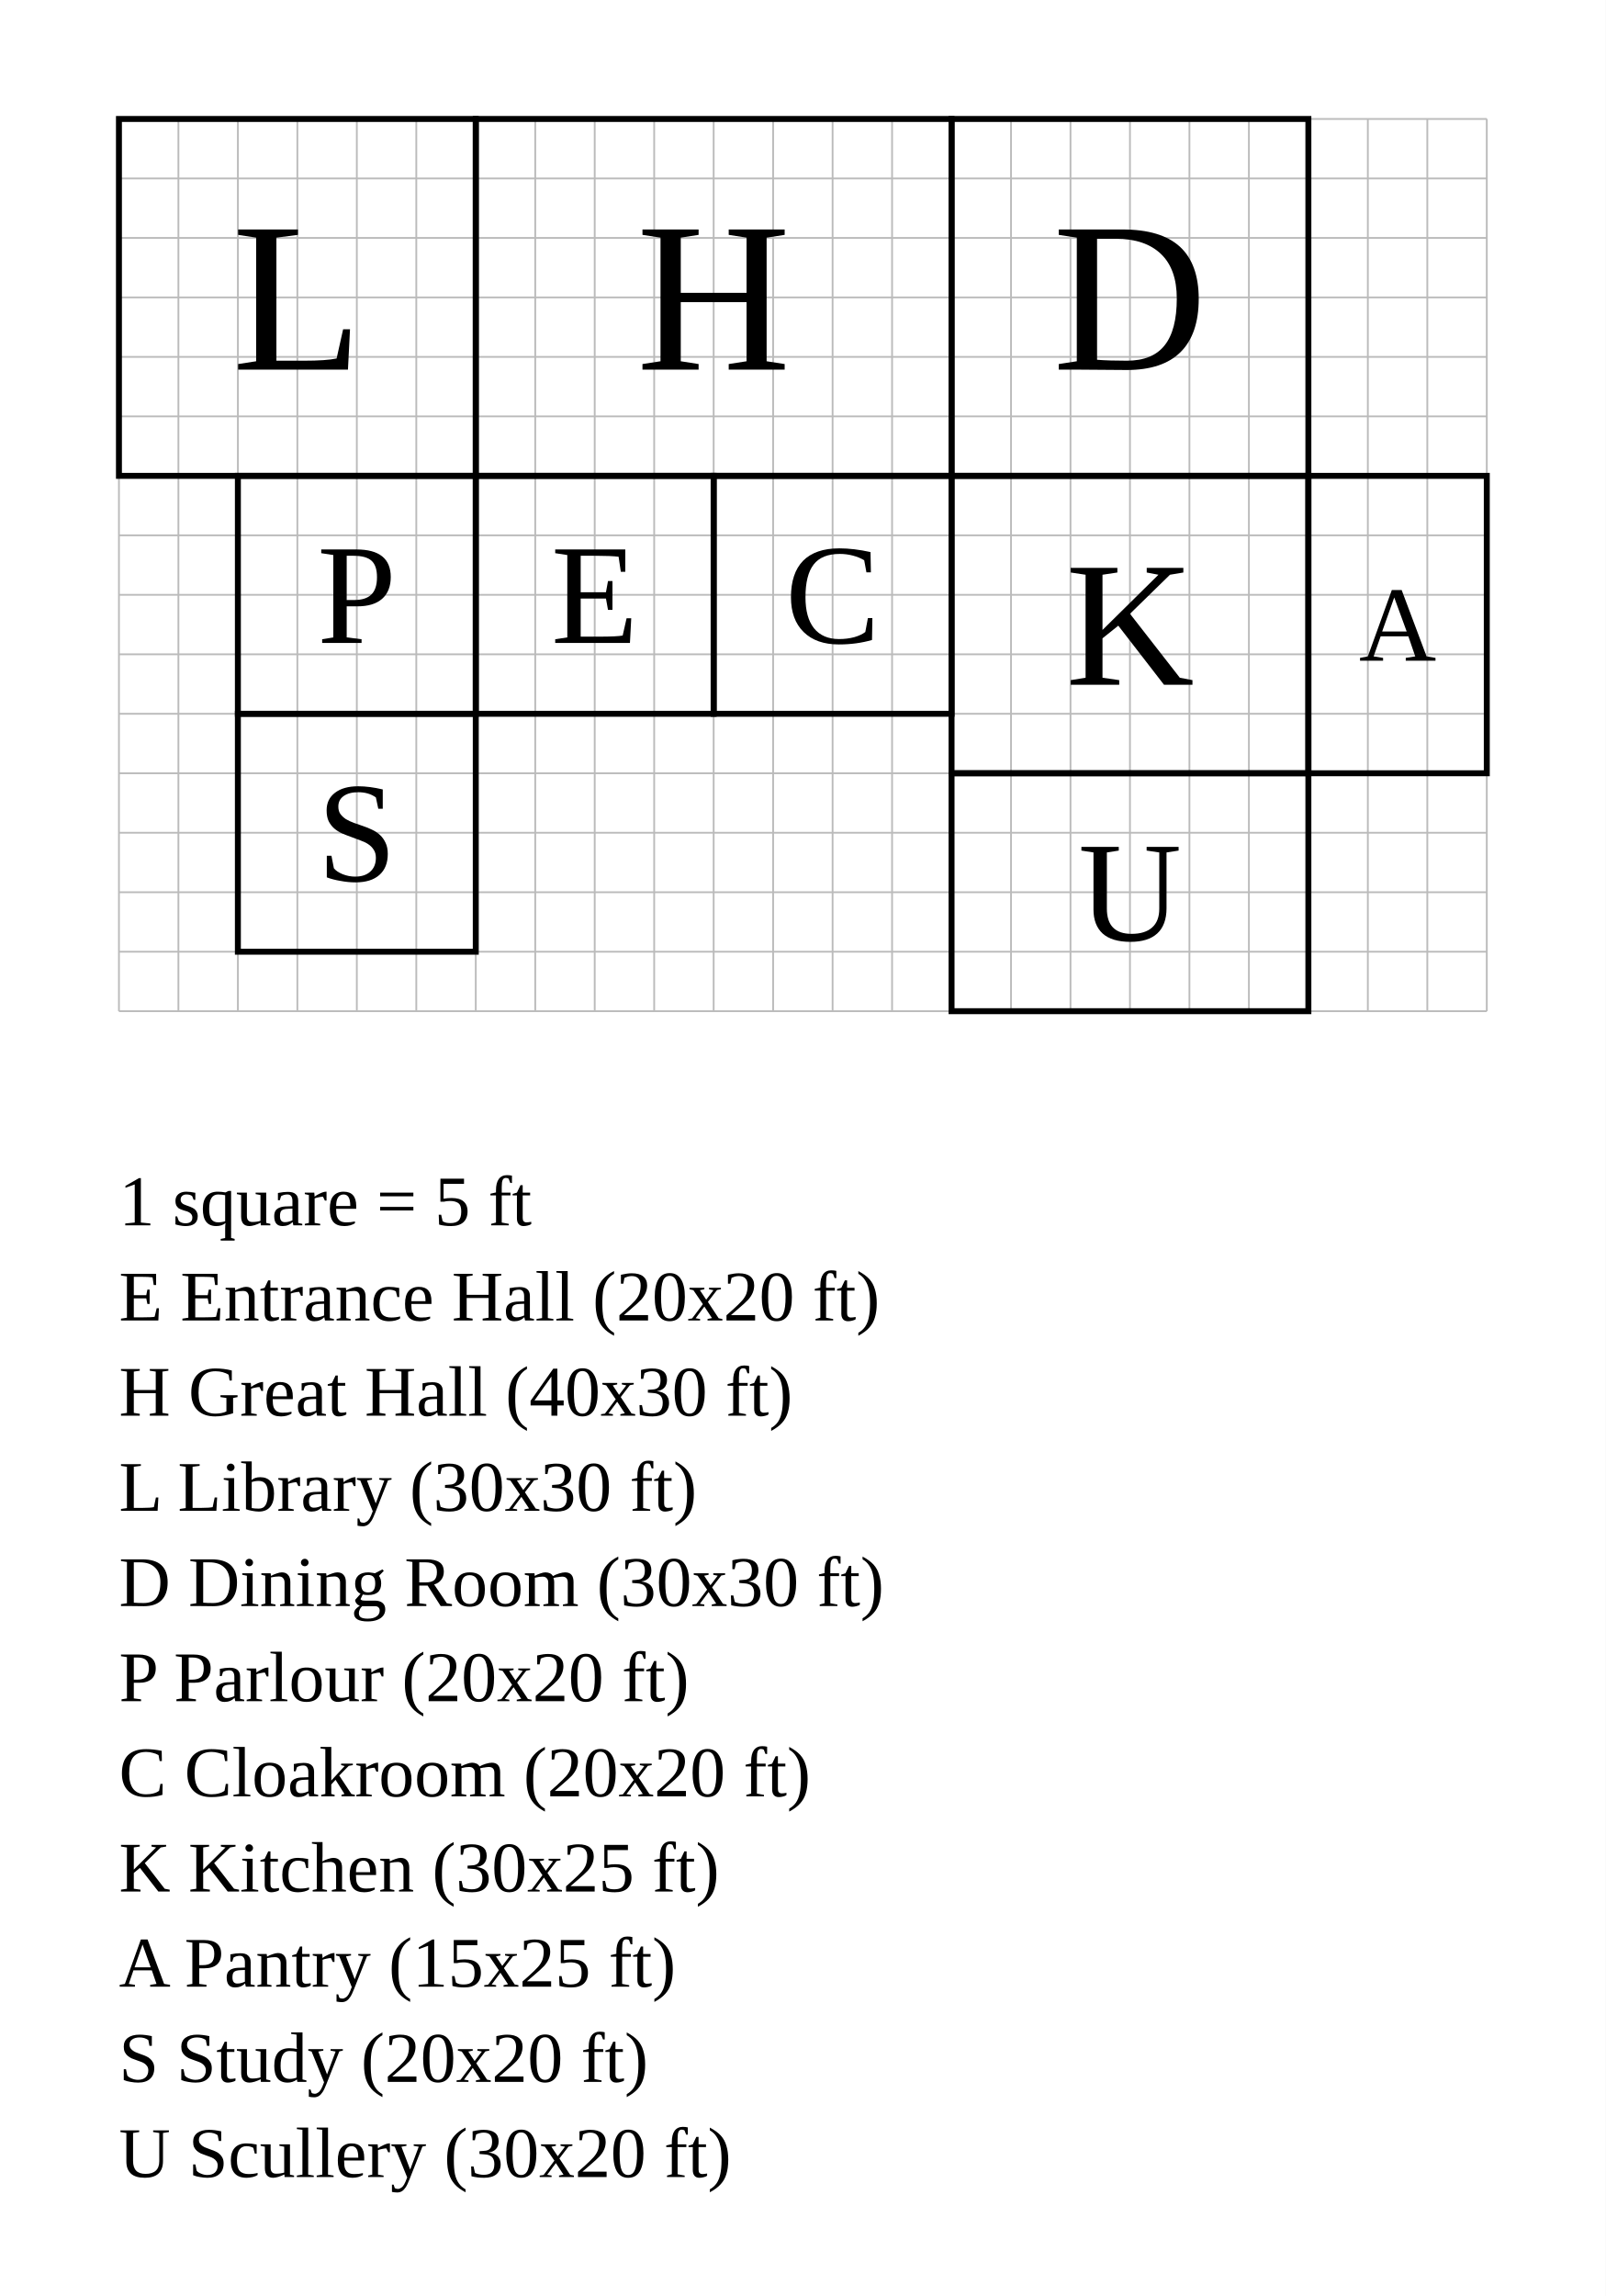
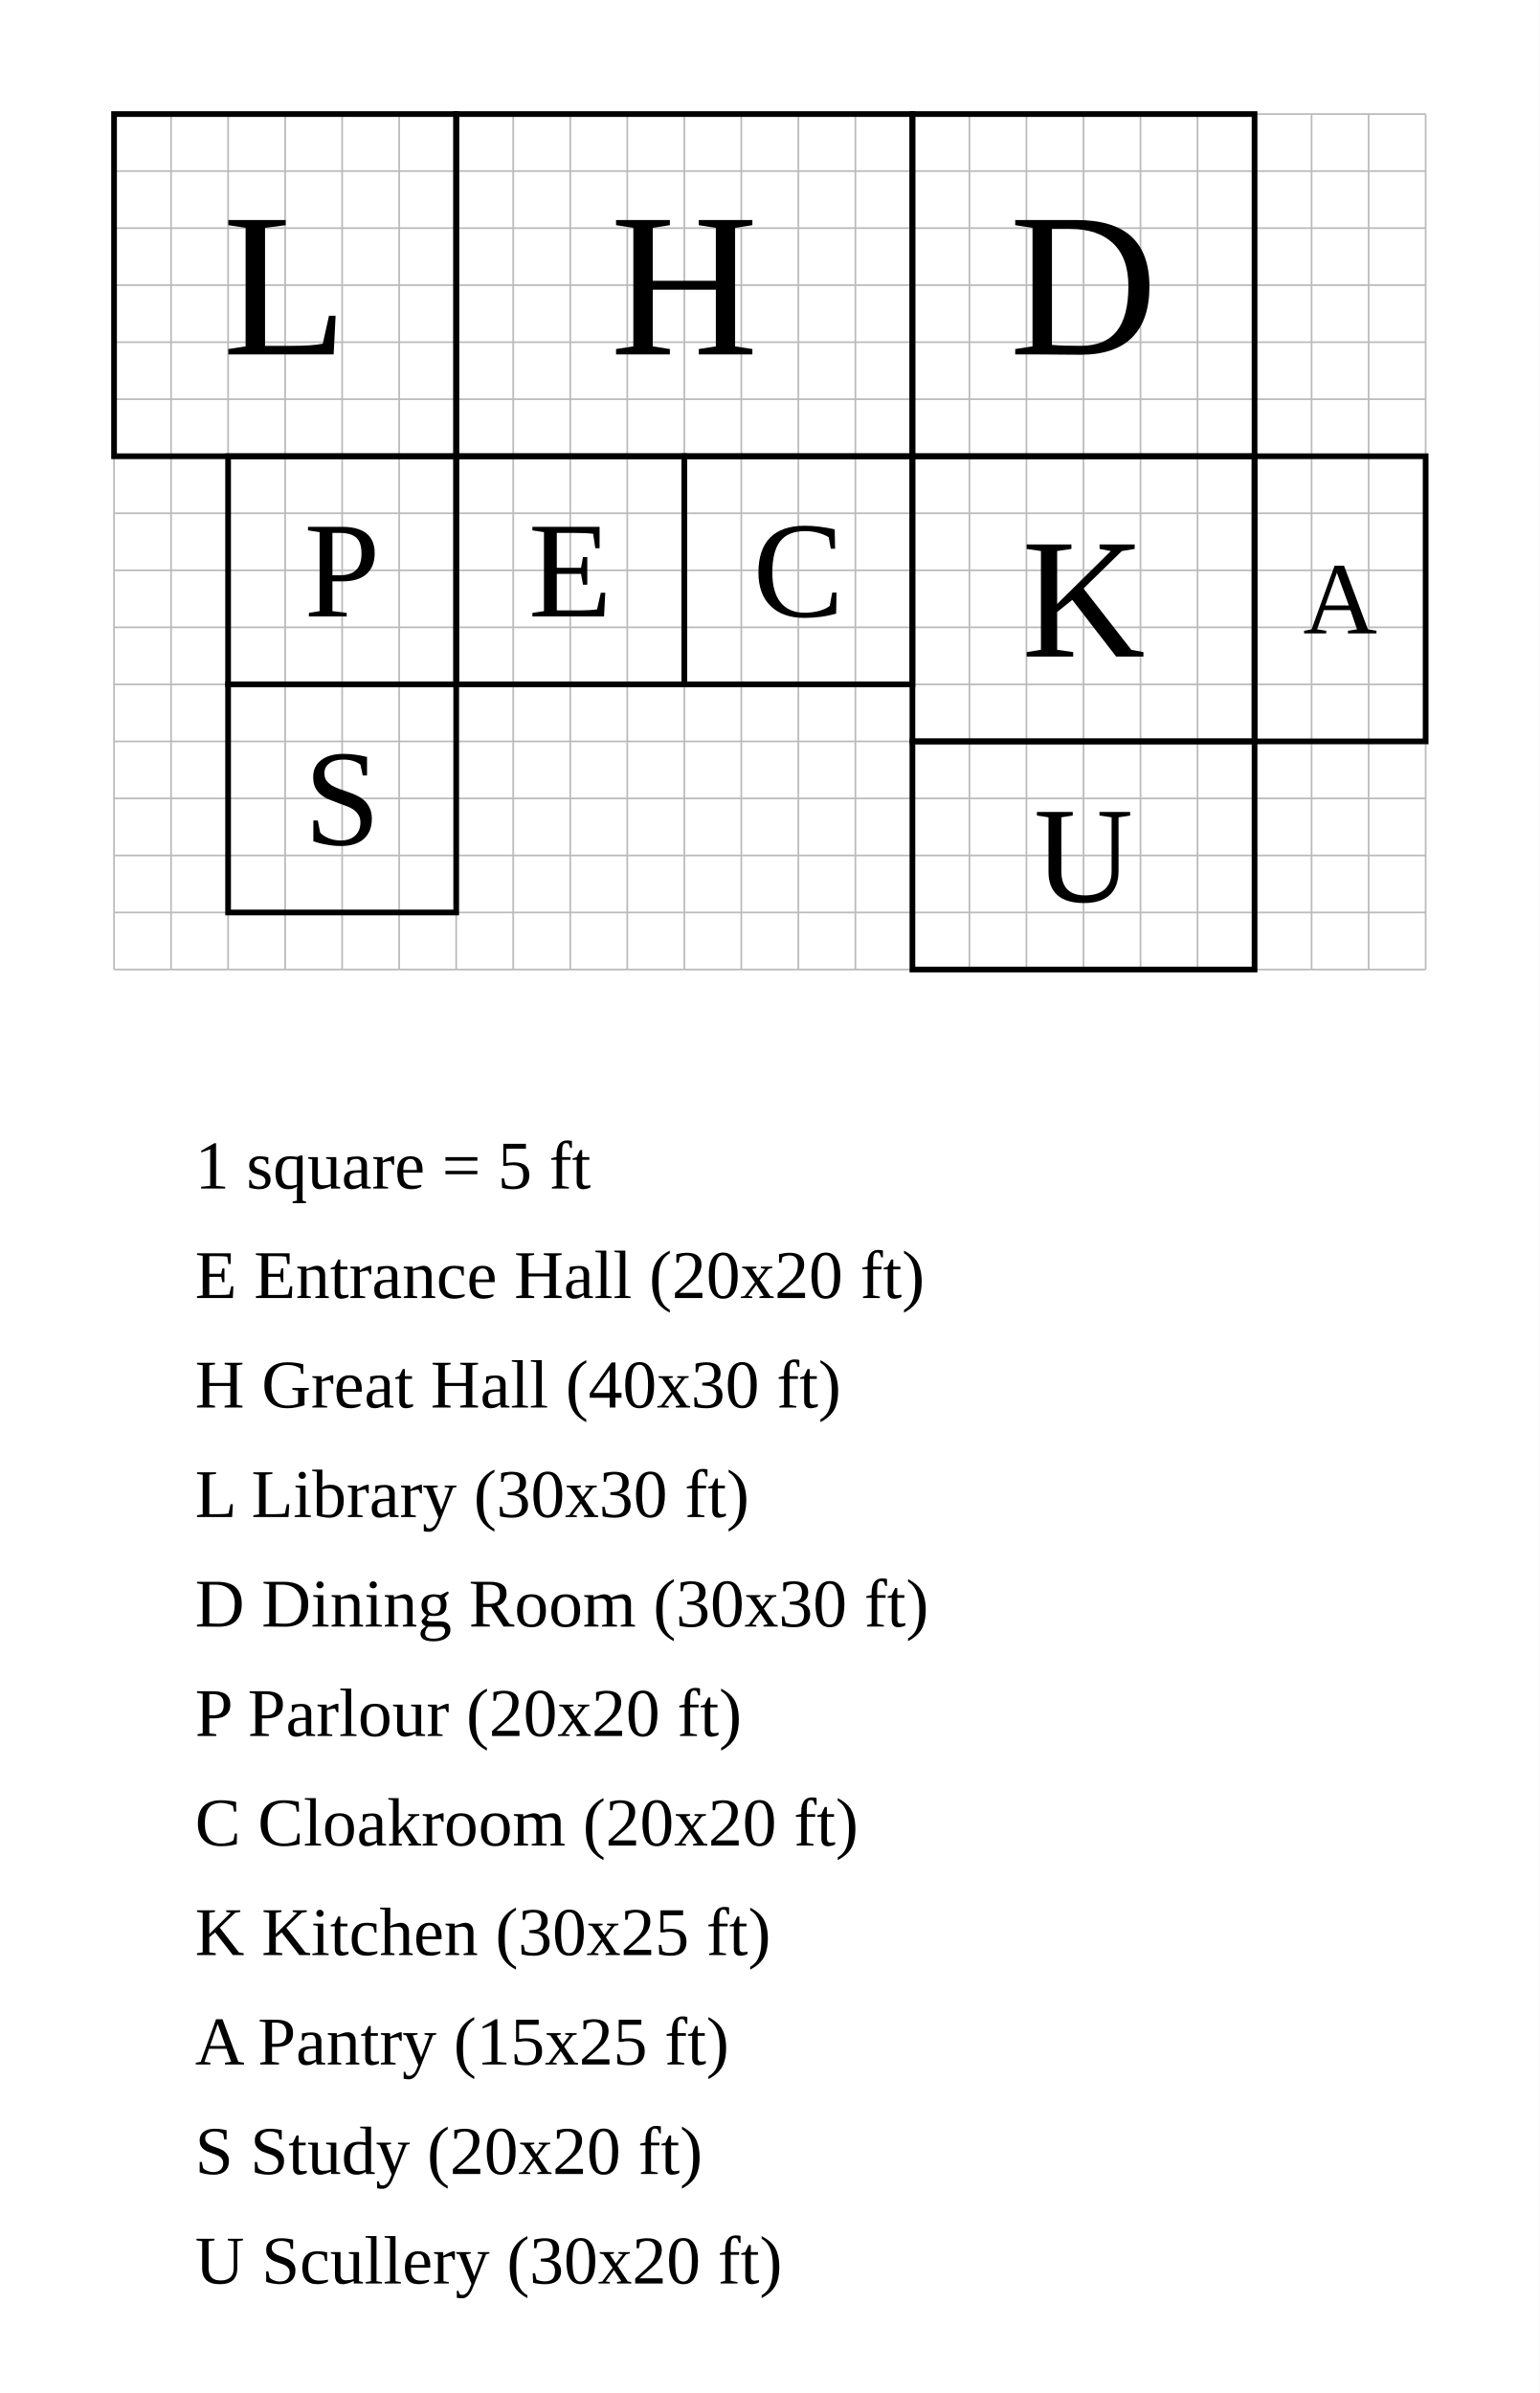
- <svg xmlns="http://www.w3.org/2000/svg" width="1350" height="1930" viewBox="-40 -40 135 193">
-   <rect x="-40" y="-40" width="135" height="193" fill="white" />
+ <svg xmlns="http://www.w3.org/2000/svg" width="1350" height="2098" viewBox="-40 -40 135 209.8">
+   <rect x="-40" y="-40" width="135" height="209.8" fill="white" />
  <g stroke="#bbb" stroke-width="0.15">
    <line x1="-30" y1="-30" x2="-30" y2="45" />
    <line x1="-25" y1="-30" x2="-25" y2="45" />
    <line x1="-20" y1="-30" x2="-20" y2="45" />
    <line x1="-15" y1="-30" x2="-15" y2="45" />
    <line x1="-10" y1="-30" x2="-10" y2="45" />
    <line x1="-5" y1="-30" x2="-5" y2="45" />
    <line x1="0" y1="-30" x2="0" y2="45" />
    <line x1="5" y1="-30" x2="5" y2="45" />
    <line x1="10" y1="-30" x2="10" y2="45" />
    <line x1="15" y1="-30" x2="15" y2="45" />
    <line x1="20" y1="-30" x2="20" y2="45" />
    <line x1="25" y1="-30" x2="25" y2="45" />
    <line x1="30" y1="-30" x2="30" y2="45" />
    <line x1="35" y1="-30" x2="35" y2="45" />
    <line x1="40" y1="-30" x2="40" y2="45" />
    <line x1="45" y1="-30" x2="45" y2="45" />
    <line x1="50" y1="-30" x2="50" y2="45" />
    <line x1="55" y1="-30" x2="55" y2="45" />
    <line x1="60" y1="-30" x2="60" y2="45" />
    <line x1="65" y1="-30" x2="65" y2="45" />
    <line x1="70" y1="-30" x2="70" y2="45" />
    <line x1="75" y1="-30" x2="75" y2="45" />
    <line x1="80" y1="-30" x2="80" y2="45" />
    <line x1="85" y1="-30" x2="85" y2="45" />
    <line x1="-30" y1="-30" x2="85" y2="-30" />
    <line x1="-30" y1="-25" x2="85" y2="-25" />
    <line x1="-30" y1="-20" x2="85" y2="-20" />
    <line x1="-30" y1="-15" x2="85" y2="-15" />
    <line x1="-30" y1="-10" x2="85" y2="-10" />
    <line x1="-30" y1="-5" x2="85" y2="-5" />
    <line x1="-30" y1="0" x2="85" y2="0" />
    <line x1="-30" y1="5" x2="85" y2="5" />
    <line x1="-30" y1="10" x2="85" y2="10" />
    <line x1="-30" y1="15" x2="85" y2="15" />
    <line x1="-30" y1="20" x2="85" y2="20" />
    <line x1="-30" y1="25" x2="85" y2="25" />
    <line x1="-30" y1="30" x2="85" y2="30" />
    <line x1="-30" y1="35" x2="85" y2="35" />
    <line x1="-30" y1="40" x2="85" y2="40" />
    <line x1="-30" y1="45" x2="85" y2="45" />
  </g>
  <rect data-room="entrance" x="0" y="0" width="20" height="20" fill="none" stroke="black" stroke-width="0.5" />
  <text data-room="entrance" x="10" y="10" text-anchor="middle" dominant-baseline="central" font-size="12">E</text>
  <rect data-room="hall" x="0" y="-30" width="40" height="30" fill="none" stroke="black" stroke-width="0.5" />
  <text data-room="hall" x="20" y="-15" text-anchor="middle" dominant-baseline="central" font-size="18">H</text>
  <rect data-room="library" x="-30" y="-30" width="30" height="30" fill="none" stroke="black" stroke-width="0.5" />
  <text data-room="library" x="-15" y="-15" text-anchor="middle" dominant-baseline="central" font-size="18">L</text>
  <rect data-room="dining" x="40" y="-30" width="30" height="30" fill="none" stroke="black" stroke-width="0.5" />
  <text data-room="dining" x="55" y="-15" text-anchor="middle" dominant-baseline="central" font-size="18">D</text>
  <rect data-room="parlour" x="-20" y="0" width="20" height="20" fill="none" stroke="black" stroke-width="0.5" />
  <text data-room="parlour" x="-10" y="10" text-anchor="middle" dominant-baseline="central" font-size="12">P</text>
  <rect data-room="cloak" x="20" y="0" width="20" height="20" fill="none" stroke="black" stroke-width="0.5" />
  <text data-room="cloak" x="30" y="10" text-anchor="middle" dominant-baseline="central" font-size="12">C</text>
  <rect data-room="kitchen" x="40" y="0" width="30" height="25" fill="none" stroke="black" stroke-width="0.5" />
  <text data-room="kitchen" x="55" y="12.5" text-anchor="middle" dominant-baseline="central" font-size="15">K</text>
  <rect data-room="pantry" x="70" y="0" width="15" height="25" fill="none" stroke="black" stroke-width="0.5" />
  <text data-room="pantry" x="77.5" y="12.5" text-anchor="middle" dominant-baseline="central" font-size="9">A</text>
  <rect data-room="study" x="-20" y="20" width="20" height="20" fill="none" stroke="black" stroke-width="0.5" />
  <text data-room="study" x="-10" y="30" text-anchor="middle" dominant-baseline="central" font-size="12">S</text>
  <rect data-room="scullery" x="40" y="25" width="30" height="20" fill="none" stroke="black" stroke-width="0.5" />
  <text data-room="scullery" x="55" y="35" text-anchor="middle" dominant-baseline="central" font-size="12">U</text>
-   <text class="scale" x="-30" y="63" font-size="6">1 square = 5 ft</text>
-   <text class="key" x="-30" y="71" font-size="6">E  Entrance Hall  (20x20 ft)</text>
-   <text class="key" x="-30" y="79" font-size="6">H  Great Hall  (40x30 ft)</text>
-   <text class="key" x="-30" y="87" font-size="6">L  Library  (30x30 ft)</text>
-   <text class="key" x="-30" y="95" font-size="6">D  Dining Room  (30x30 ft)</text>
-   <text class="key" x="-30" y="103" font-size="6">P  Parlour  (20x20 ft)</text>
-   <text class="key" x="-30" y="111" font-size="6">C  Cloakroom  (20x20 ft)</text>
-   <text class="key" x="-30" y="119" font-size="6">K  Kitchen  (30x25 ft)</text>
-   <text class="key" x="-30" y="127" font-size="6">A  Pantry  (15x25 ft)</text>
-   <text class="key" x="-30" y="135" font-size="6">S  Study  (20x20 ft)</text>
-   <text class="key" x="-30" y="143" font-size="6">U  Scullery  (30x20 ft)</text>
+   <text class="scale" x="-22.9" y="64.2" font-size="6">1 square = 5 ft</text>
+   <text class="key" x="-22.9" y="73.8" font-size="6">E  Entrance Hall  (20x20 ft)</text>
+   <text class="key" x="-22.9" y="83.4" font-size="6">H  Great Hall  (40x30 ft)</text>
+   <text class="key" x="-22.9" y="93" font-size="6">L  Library  (30x30 ft)</text>
+   <text class="key" x="-22.9" y="102.6" font-size="6">D  Dining Room  (30x30 ft)</text>
+   <text class="key" x="-22.9" y="112.2" font-size="6">P  Parlour  (20x20 ft)</text>
+   <text class="key" x="-22.9" y="121.8" font-size="6">C  Cloakroom  (20x20 ft)</text>
+   <text class="key" x="-22.9" y="131.4" font-size="6">K  Kitchen  (30x25 ft)</text>
+   <text class="key" x="-22.9" y="141" font-size="6">A  Pantry  (15x25 ft)</text>
+   <text class="key" x="-22.9" y="150.6" font-size="6">S  Study  (20x20 ft)</text>
+   <text class="key" x="-22.9" y="160.2" font-size="6">U  Scullery  (30x20 ft)</text>
</svg>
